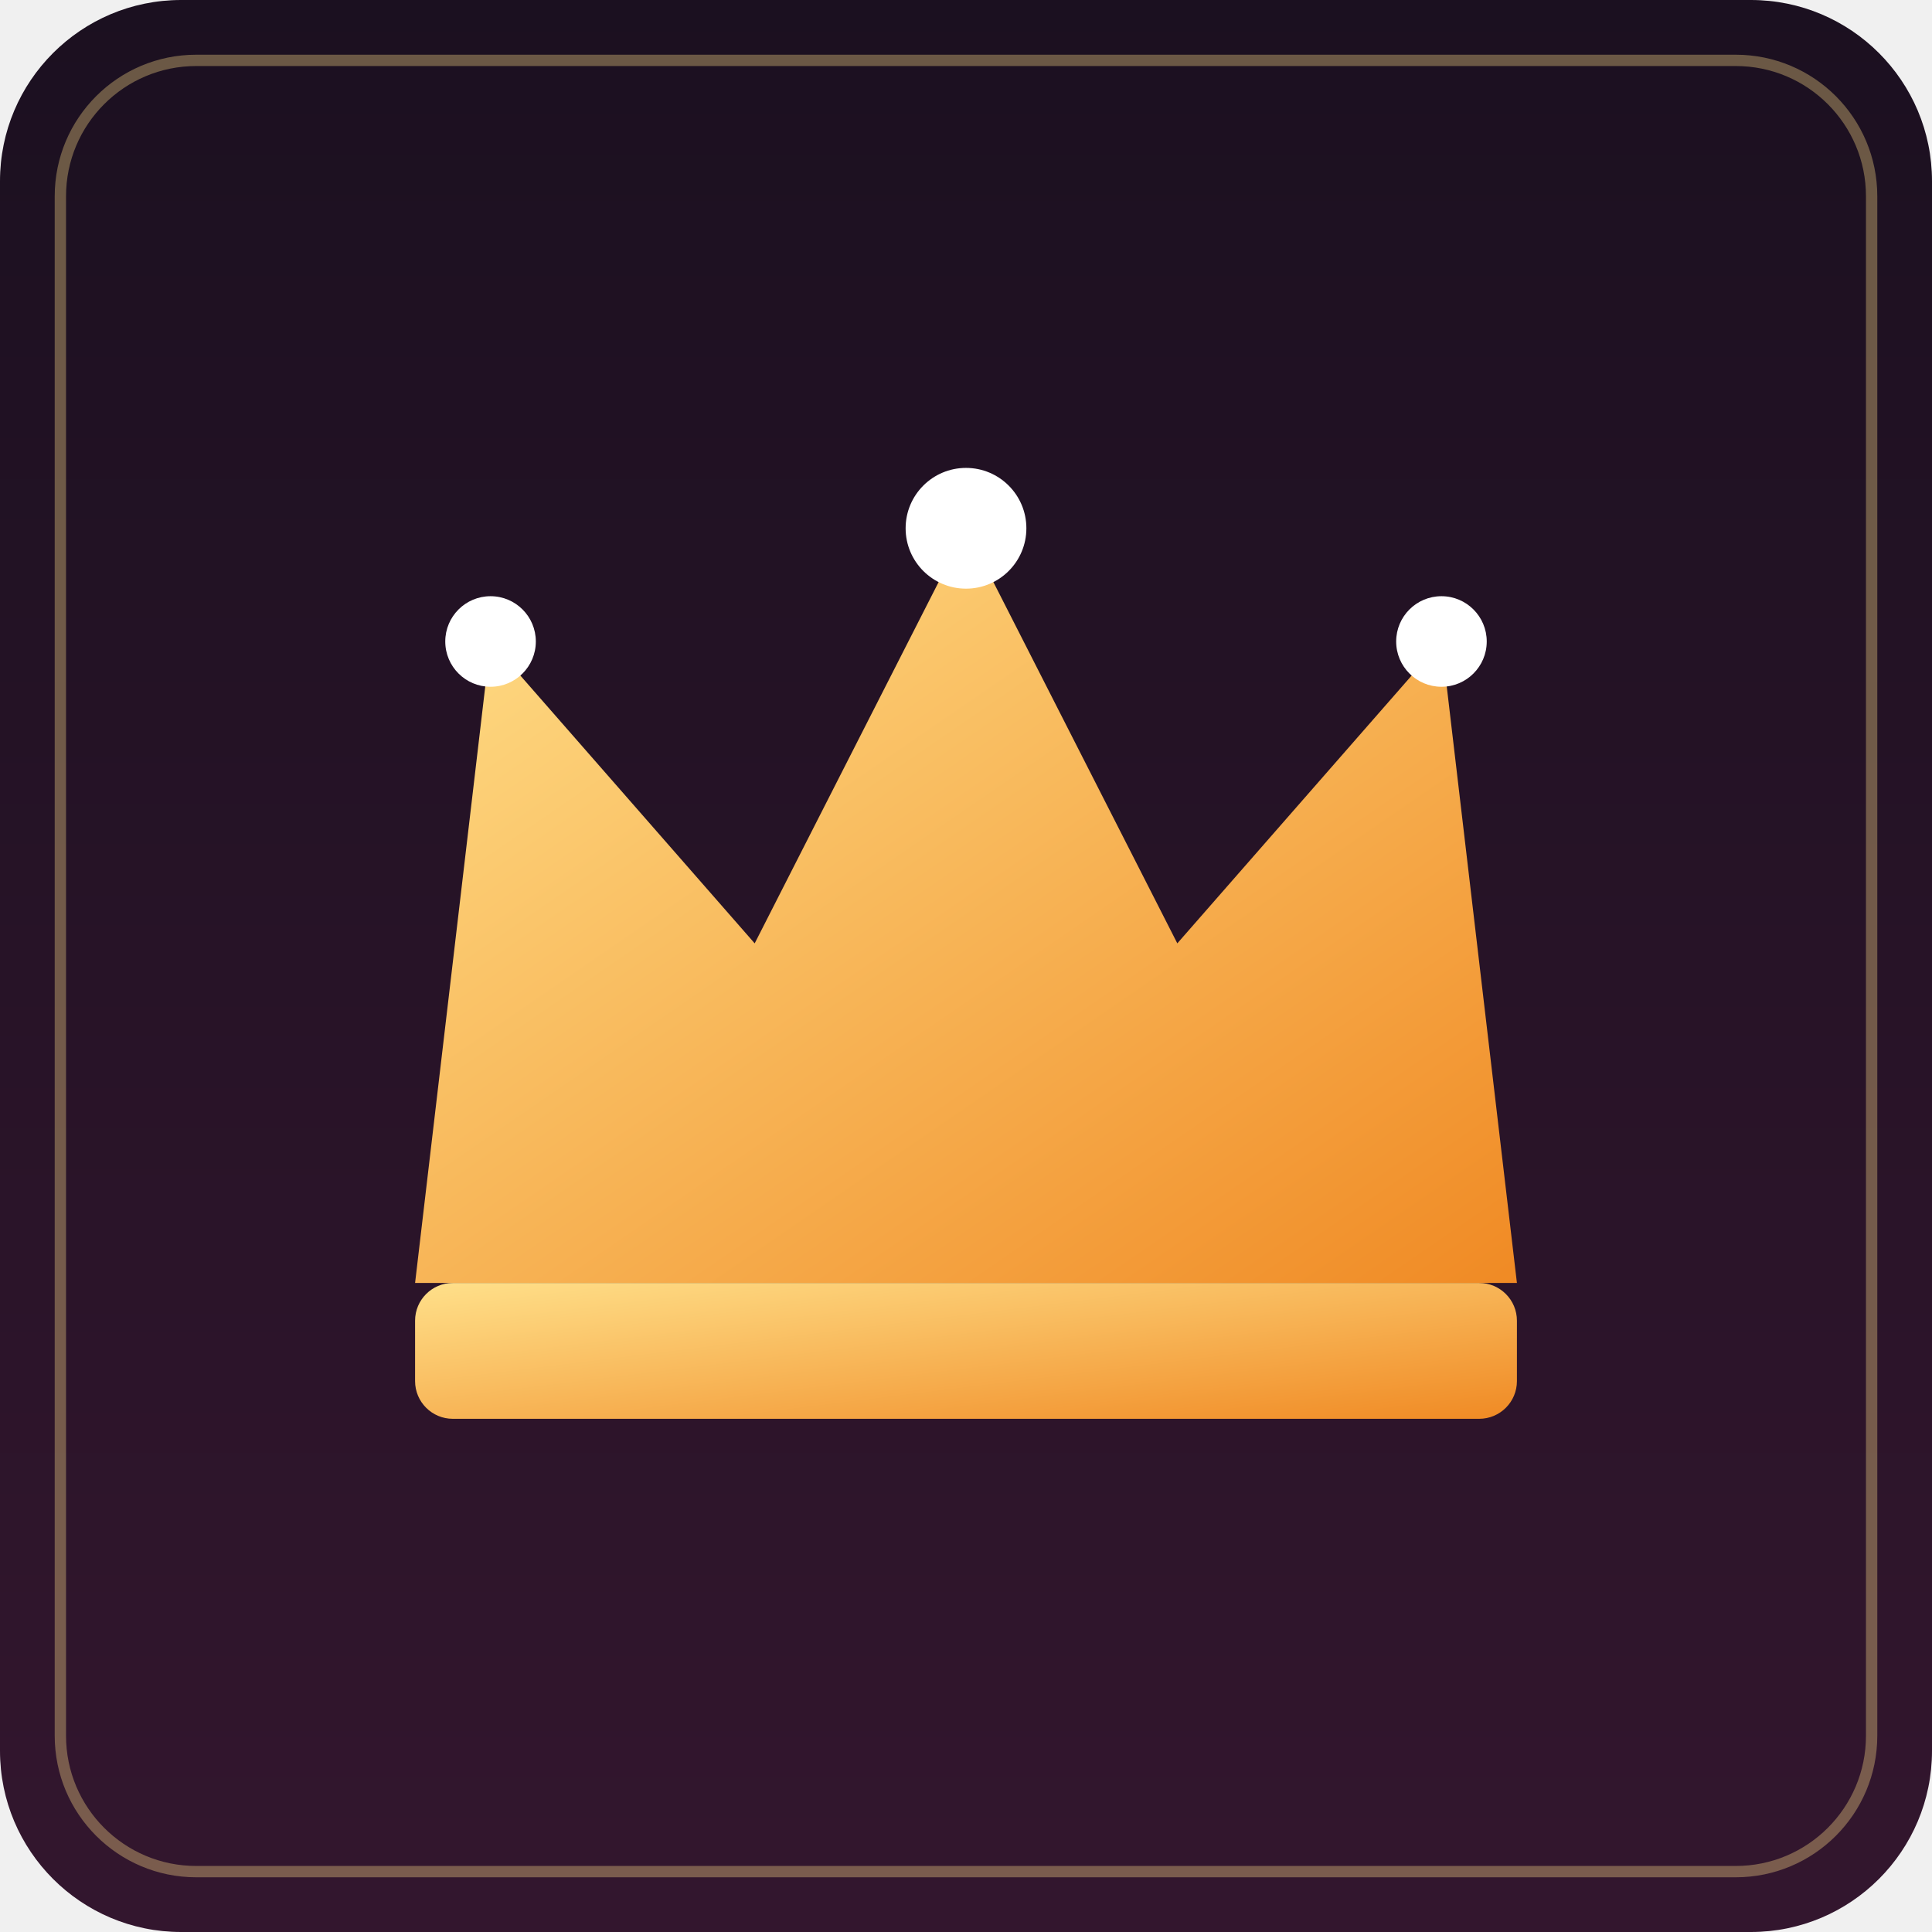
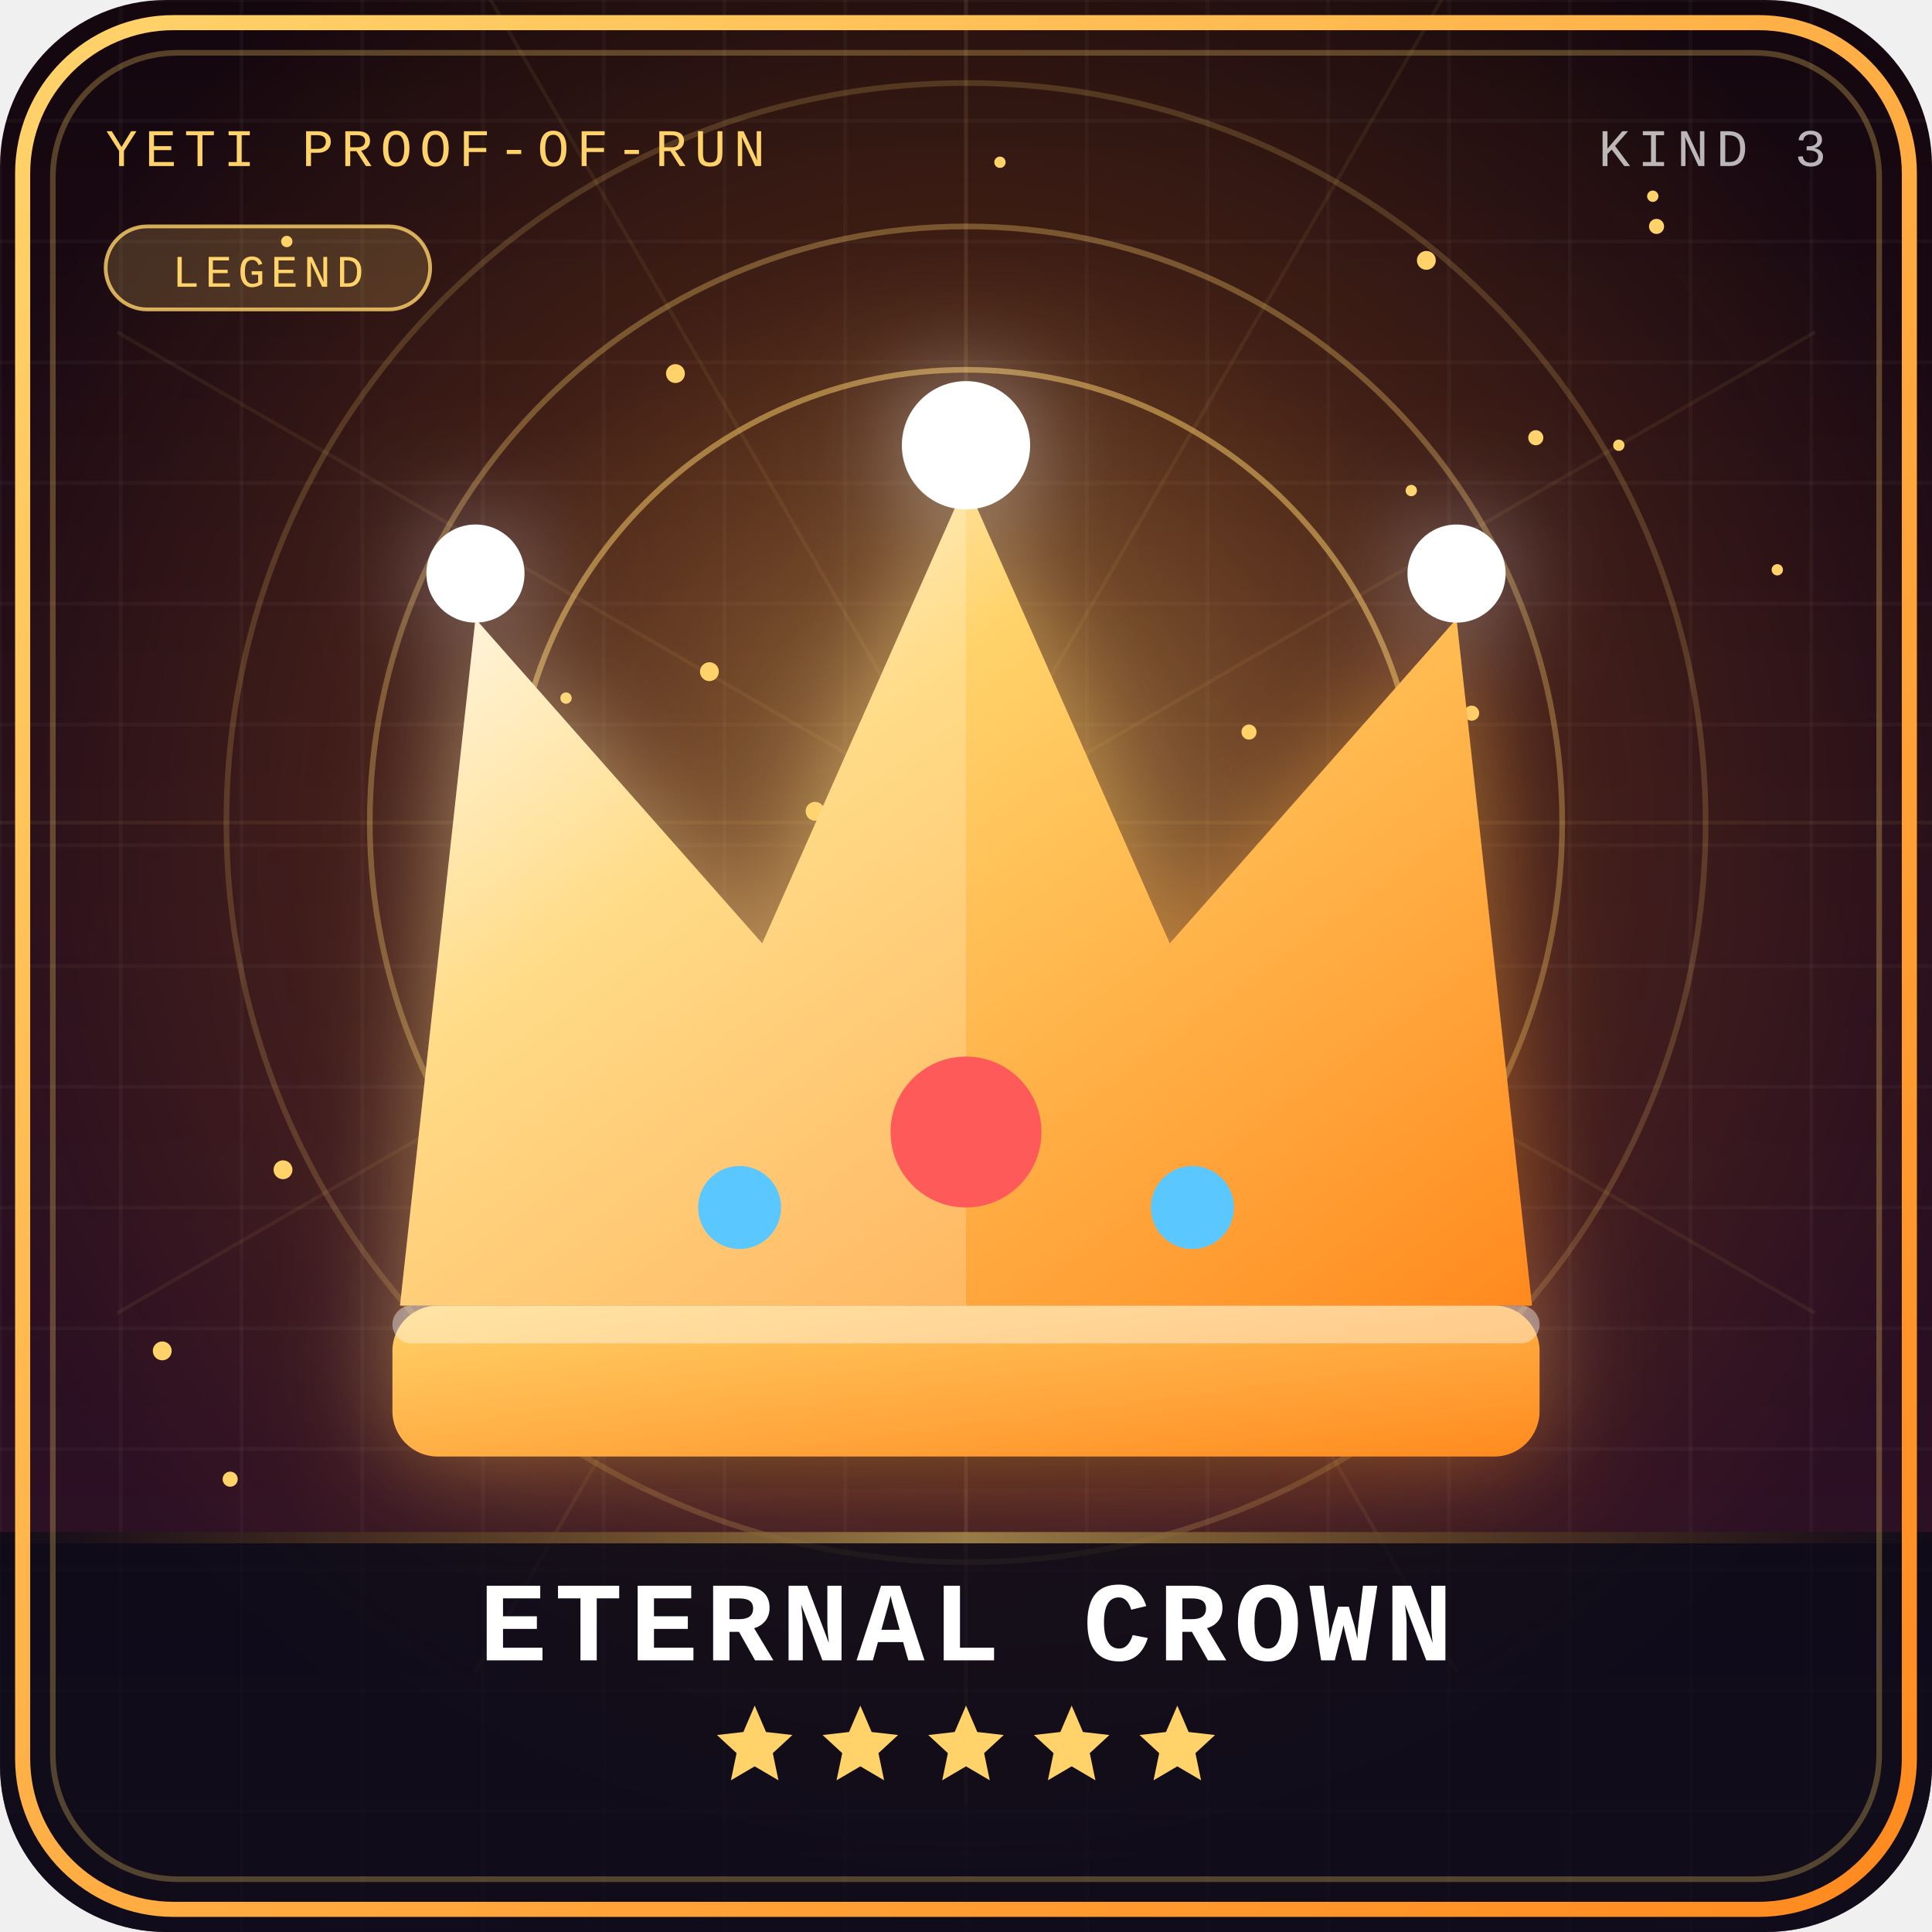
<svg xmlns="http://www.w3.org/2000/svg" viewBox="0 0 512 512">
  <defs>
    <linearGradient id="bg" x1="0" y1="0" x2="0" y2="1">
-       <stop offset="0" stop-color="#1b1020" />
-       <stop offset="1" stop-color="#33162e" />
-     </linearGradient>
+       <stop offset="0" stop-color="#14070e" />
+       <stop offset="1" stop-color="#33122a" />
+     </linearGradient>
+     <radialGradient id="rg" cx="50%" cy="43%" r="55%">
+       <stop offset="0" stop-color="#ffd36a" stop-opacity=".55" />
+       <stop offset=".55" stop-color="#ff8a1f" stop-opacity=".16" />
+       <stop offset="1" stop-color="#ff8a1f" stop-opacity="0" />
+     </radialGradient>
    <linearGradient id="g" x1="0" y1="0" x2="1" y2="1">
-       <stop offset="0" stop-color="#ffe08a" />
-       <stop offset="1" stop-color="#f08a24" />
-     </linearGradient>
+       <stop offset="0" stop-color="#ffffff" />
+       <stop offset=".35" stop-color="#ffd36a" />
+       <stop offset="1" stop-color="#ff8a1f" />
+     </linearGradient>
+     <linearGradient id="gd" x1="0" y1="0" x2="1" y2="1">
+       <stop offset="0" stop-color="#ffd36a" />
+       <stop offset="1" stop-color="#ff8a1f" />
+     </linearGradient>
+     <linearGradient id="bar" x1="0" y1="0" x2="1" y2="0">
+       <stop offset="0" stop-color="#ff8a1f" stop-opacity=".0" />
+       <stop offset=".5" stop-color="#ffd36a" stop-opacity=".55" />
+       <stop offset="1" stop-color="#ff8a1f" stop-opacity=".0" />
+     </linearGradient>
+     <linearGradient id="sh" x1="0" y1="0" x2="1" y2="0">
+       <stop offset="0" stop-color="#fff" stop-opacity="0" />
+       <stop offset=".5" stop-color="#fff" stop-opacity=".22" />
+       <stop offset="1" stop-color="#fff" stop-opacity="0" />
+     </linearGradient>
+     <filter id="blur" x="-30%" y="-30%" width="160%" height="160%">
+       <feGaussianBlur stdDeviation="14" />
+     </filter>
+     <clipPath id="card">
+       <rect width="512" height="512" rx="44" />
+     </clipPath>
  </defs>
-   <rect width="512" height="512" rx="48" fill="url(#bg)" />
-   <rect x="16" y="16" width="480" height="480" rx="36" fill="none" stroke="#ffe08a" stroke-opacity=".35" stroke-width="3" />
-   <path d="M110 340 L130 170 L200 250 L256 140 L312 250 L382 170 L402 340 Z" fill="url(#g)" />
-   <rect x="110" y="340" width="292" height="36" rx="10" fill="url(#g)" />
-   <circle cx="256" cy="140" r="16" fill="#fff" />
-   <circle cx="130" cy="170" r="12" fill="#fff" />
-   <circle cx="382" cy="170" r="12" fill="#fff" />
+   <g clip-path="url(#card)">
+     <rect width="512" height="512" fill="url(#bg)" />
+     <line x1="0" y1="0" x2="512" y2="0" stroke="#fff" stroke-opacity=".035" />
+     <line x1="0" y1="32" x2="512" y2="32" stroke="#fff" stroke-opacity=".035" />
+     <line x1="0" y1="64" x2="512" y2="64" stroke="#fff" stroke-opacity=".035" />
+     <line x1="0" y1="96" x2="512" y2="96" stroke="#fff" stroke-opacity=".035" />
+     <line x1="0" y1="128" x2="512" y2="128" stroke="#fff" stroke-opacity=".035" />
+     <line x1="0" y1="160" x2="512" y2="160" stroke="#fff" stroke-opacity=".035" />
+     <line x1="0" y1="192" x2="512" y2="192" stroke="#fff" stroke-opacity=".035" />
+     <line x1="0" y1="224" x2="512" y2="224" stroke="#fff" stroke-opacity=".035" />
+     <line x1="0" y1="256" x2="512" y2="256" stroke="#fff" stroke-opacity=".035" />
+     <line x1="0" y1="288" x2="512" y2="288" stroke="#fff" stroke-opacity=".035" />
+     <line x1="0" y1="320" x2="512" y2="320" stroke="#fff" stroke-opacity=".035" />
+     <line x1="0" y1="352" x2="512" y2="352" stroke="#fff" stroke-opacity=".035" />
+     <line x1="0" y1="384" x2="512" y2="384" stroke="#fff" stroke-opacity=".035" />
+     <line x1="0" y1="416" x2="512" y2="416" stroke="#fff" stroke-opacity=".035" />
+     <line x1="0" y1="448" x2="512" y2="448" stroke="#fff" stroke-opacity=".035" />
+     <line x1="0" y1="480" x2="512" y2="480" stroke="#fff" stroke-opacity=".035" />
+     <line x1="0" y1="0" x2="0" y2="512" stroke="#fff" stroke-opacity=".035" />
+     <line x1="32" y1="0" x2="32" y2="512" stroke="#fff" stroke-opacity=".035" />
+     <line x1="64" y1="0" x2="64" y2="512" stroke="#fff" stroke-opacity=".035" />
+     <line x1="96" y1="0" x2="96" y2="512" stroke="#fff" stroke-opacity=".035" />
+     <line x1="128" y1="0" x2="128" y2="512" stroke="#fff" stroke-opacity=".035" />
+     <line x1="160" y1="0" x2="160" y2="512" stroke="#fff" stroke-opacity=".035" />
+     <line x1="192" y1="0" x2="192" y2="512" stroke="#fff" stroke-opacity=".035" />
+     <line x1="224" y1="0" x2="224" y2="512" stroke="#fff" stroke-opacity=".035" />
+     <line x1="256" y1="0" x2="256" y2="512" stroke="#fff" stroke-opacity=".035" />
+     <line x1="288" y1="0" x2="288" y2="512" stroke="#fff" stroke-opacity=".035" />
+     <line x1="320" y1="0" x2="320" y2="512" stroke="#fff" stroke-opacity=".035" />
+     <line x1="352" y1="0" x2="352" y2="512" stroke="#fff" stroke-opacity=".035" />
+     <line x1="384" y1="0" x2="384" y2="512" stroke="#fff" stroke-opacity=".035" />
+     <line x1="416" y1="0" x2="416" y2="512" stroke="#fff" stroke-opacity=".035" />
+     <line x1="448" y1="0" x2="448" y2="512" stroke="#fff" stroke-opacity=".035" />
+     <line x1="480" y1="0" x2="480" y2="512" stroke="#fff" stroke-opacity=".035" />
+     <rect width="512" height="512" fill="url(#rg)" />
+     <line x1="256" y1="218" x2="516" y2="218" stroke="#ffd36a" stroke-opacity=".07" />
+     <line x1="256" y1="218" x2="481" y2="348" stroke="#ffd36a" stroke-opacity=".07" />
+     <line x1="256" y1="218" x2="386" y2="443" stroke="#ffd36a" stroke-opacity=".07" />
+     <line x1="256" y1="218" x2="256" y2="478" stroke="#ffd36a" stroke-opacity=".07" />
+     <line x1="256" y1="218" x2="126" y2="443" stroke="#ffd36a" stroke-opacity=".07" />
+     <line x1="256" y1="218" x2="31" y2="348" stroke="#ffd36a" stroke-opacity=".07" />
+     <line x1="256" y1="218" x2="-4" y2="218" stroke="#ffd36a" stroke-opacity=".07" />
+     <line x1="256" y1="218" x2="31" y2="88" stroke="#ffd36a" stroke-opacity=".07" />
+     <line x1="256" y1="218" x2="126" y2="-7" stroke="#ffd36a" stroke-opacity=".07" />
+     <line x1="256" y1="218" x2="256" y2="-42" stroke="#ffd36a" stroke-opacity=".07" />
+     <line x1="256" y1="218" x2="386" y2="-7" stroke="#ffd36a" stroke-opacity=".07" />
+     <line x1="256" y1="218" x2="481" y2="88" stroke="#ffd36a" stroke-opacity=".07" />
+     <circle cx="256" cy="218" r="120" fill="none" stroke="#ffd36a" stroke-opacity="0.5" stroke-width="1.5" />
+     <circle cx="256" cy="218" r="158" fill="none" stroke="#ffd36a" stroke-opacity="0.32" stroke-width="1.5" />
+     <circle cx="256" cy="218" r="196" fill="none" stroke="#ffd36a" stroke-opacity="0.18" stroke-width="1.5" />
+     <circle cx="150" cy="185" r="1.5" fill="#ffd36a">
+       <animate attributeName="opacity" values="0.1;0.95;0.1" dur="5.0s" begin="-1.9s" repeatCount="indefinite" />
+       <animateTransform attributeName="transform" type="translate" values="0 0;0 -18;0 0" dur="8.5s" begin="-1.9s" repeatCount="indefinite" />
+     </circle>
+     <circle cx="76" cy="64" r="1.5" fill="#ffd36a">
+       <animate attributeName="opacity" values="0.1;0.95;0.1" dur="3.9s" begin="-3.7s" repeatCount="indefinite" />
+       <animateTransform attributeName="transform" type="translate" values="0 0;0 -18;0 0" dur="6.6s" begin="-3.7s" repeatCount="indefinite" />
+     </circle>
+     <circle cx="439" cy="60" r="2" fill="#ffd36a">
+       <animate attributeName="opacity" values="0.1;0.95;0.1" dur="4.3s" begin="-1.4s" repeatCount="indefinite" />
+       <animateTransform attributeName="transform" type="translate" values="0 0;0 -18;0 0" dur="7.3s" begin="-1.4s" repeatCount="indefinite" />
+     </circle>
+     <circle cx="429" cy="118" r="1.5" fill="#ffd36a">
+       <animate attributeName="opacity" values="0.1;0.95;0.1" dur="3.4s" begin="-3.8s" repeatCount="indefinite" />
+       <animateTransform attributeName="transform" type="translate" values="0 0;0 -18;0 0" dur="5.8s" begin="-3.8s" repeatCount="indefinite" />
+     </circle>
+     <circle cx="43" cy="358" r="2.5" fill="#ffd36a">
+       <animate attributeName="opacity" values="0.1;0.95;0.1" dur="5.3s" begin="-0.8s" repeatCount="indefinite" />
+       <animateTransform attributeName="transform" type="translate" values="0 0;0 -18;0 0" dur="9.0s" begin="-0.8s" repeatCount="indefinite" />
+     </circle>
+     <circle cx="188" cy="178" r="2.5" fill="#ffd36a">
+       <animate attributeName="opacity" values="0.1;0.95;0.1" dur="2.8s" begin="-2.4s" repeatCount="indefinite" />
+       <animateTransform attributeName="transform" type="translate" values="0 0;0 -18;0 0" dur="4.8s" begin="-2.4s" repeatCount="indefinite" />
+     </circle>
+     <circle cx="373" cy="228" r="2" fill="#ffd36a">
+       <animate attributeName="opacity" values="0.1;0.95;0.1" dur="3.1s" begin="-1.9s" repeatCount="indefinite" />
+       <animateTransform attributeName="transform" type="translate" values="0 0;0 -18;0 0" dur="5.3s" begin="-1.9s" repeatCount="indefinite" />
+     </circle>
+     <circle cx="75" cy="310" r="2.5" fill="#ffd36a">
+       <animate attributeName="opacity" values="0.1;0.95;0.1" dur="2.5s" begin="-1.2s" repeatCount="indefinite" />
+       <animateTransform attributeName="transform" type="translate" values="0 0;0 -18;0 0" dur="4.3s" begin="-1.2s" repeatCount="indefinite" />
+     </circle>
+     <circle cx="390" cy="189" r="2" fill="#ffd36a">
+       <animate attributeName="opacity" values="0.1;0.95;0.1" dur="3.9s" begin="-2.4s" repeatCount="indefinite" />
+       <animateTransform attributeName="transform" type="translate" values="0 0;0 -18;0 0" dur="6.7s" begin="-2.4s" repeatCount="indefinite" />
+     </circle>
+     <circle cx="250" cy="261" r="2" fill="#ffd36a">
+       <animate attributeName="opacity" values="0.1;0.95;0.1" dur="3.3s" begin="-1.0s" repeatCount="indefinite" />
+       <animateTransform attributeName="transform" type="translate" values="0 0;0 -18;0 0" dur="5.6s" begin="-1.0s" repeatCount="indefinite" />
+     </circle>
+     <circle cx="438" cy="52" r="1.5" fill="#ffd36a">
+       <animate attributeName="opacity" values="0.1;0.95;0.1" dur="2.7s" begin="-2.5s" repeatCount="indefinite" />
+       <animateTransform attributeName="transform" type="translate" values="0 0;0 -18;0 0" dur="4.5s" begin="-2.5s" repeatCount="indefinite" />
+     </circle>
+     <circle cx="173" cy="295" r="3" fill="#ffd36a">
+       <animate attributeName="opacity" values="0.1;0.95;0.1" dur="5.0s" begin="-0.6s" repeatCount="indefinite" />
+       <animateTransform attributeName="transform" type="translate" values="0 0;0 -18;0 0" dur="8.4s" begin="-0.6s" repeatCount="indefinite" />
+     </circle>
+     <circle cx="374" cy="130" r="1.5" fill="#ffd36a">
+       <animate attributeName="opacity" values="0.1;0.95;0.1" dur="3.9s" begin="-0.8s" repeatCount="indefinite" />
+       <animateTransform attributeName="transform" type="translate" values="0 0;0 -18;0 0" dur="6.7s" begin="-0.8s" repeatCount="indefinite" />
+     </circle>
+     <circle cx="353" cy="255" r="2.5" fill="#ffd36a">
+       <animate attributeName="opacity" values="0.1;0.95;0.1" dur="3.1s" begin="-1.7s" repeatCount="indefinite" />
+       <animateTransform attributeName="transform" type="translate" values="0 0;0 -18;0 0" dur="5.3s" begin="-1.7s" repeatCount="indefinite" />
+     </circle>
+     <circle cx="331" cy="194" r="2" fill="#ffd36a">
+       <animate attributeName="opacity" values="0.1;0.95;0.1" dur="5.7s" begin="-0.4s" repeatCount="indefinite" />
+       <animateTransform attributeName="transform" type="translate" values="0 0;0 -18;0 0" dur="9.6s" begin="-0.4s" repeatCount="indefinite" />
+     </circle>
+     <circle cx="61" cy="392" r="2" fill="#ffd36a">
+       <animate attributeName="opacity" values="0.1;0.95;0.1" dur="3.5s" begin="-2.3s" repeatCount="indefinite" />
+       <animateTransform attributeName="transform" type="translate" values="0 0;0 -18;0 0" dur="5.9s" begin="-2.3s" repeatCount="indefinite" />
+     </circle>
+     <circle cx="471" cy="151" r="1.5" fill="#ffd36a">
+       <animate attributeName="opacity" values="0.1;0.95;0.1" dur="3.7s" begin="-0.7s" repeatCount="indefinite" />
+       <animateTransform attributeName="transform" type="translate" values="0 0;0 -18;0 0" dur="6.2s" begin="-0.7s" repeatCount="indefinite" />
+     </circle>
+     <circle cx="265" cy="43" r="1.5" fill="#ffd36a">
+       <animate attributeName="opacity" values="0.1;0.95;0.1" dur="3.7s" begin="-0.3s" repeatCount="indefinite" />
+       <animateTransform attributeName="transform" type="translate" values="0 0;0 -18;0 0" dur="6.4s" begin="-0.3s" repeatCount="indefinite" />
+     </circle>
+     <circle cx="176" cy="375" r="2.5" fill="#ffd36a">
+       <animate attributeName="opacity" values="0.1;0.95;0.1" dur="2.6s" begin="-1.2s" repeatCount="indefinite" />
+       <animateTransform attributeName="transform" type="translate" values="0 0;0 -18;0 0" dur="4.4s" begin="-1.2s" repeatCount="indefinite" />
+     </circle>
+     <circle cx="108" cy="363" r="3" fill="#ffd36a">
+       <animate attributeName="opacity" values="0.1;0.95;0.1" dur="5.5s" begin="-3.5s" repeatCount="indefinite" />
+       <animateTransform attributeName="transform" type="translate" values="0 0;0 -18;0 0" dur="9.4s" begin="-3.5s" repeatCount="indefinite" />
+     </circle>
+     <circle cx="378" cy="69" r="2.5" fill="#ffd36a">
+       <animate attributeName="opacity" values="0.1;0.95;0.1" dur="4.7s" begin="-3.6s" repeatCount="indefinite" />
+       <animateTransform attributeName="transform" type="translate" values="0 0;0 -18;0 0" dur="7.9s" begin="-3.6s" repeatCount="indefinite" />
+     </circle>
+     <circle cx="179" cy="99" r="2.5" fill="#ffd36a">
+       <animate attributeName="opacity" values="0.1;0.95;0.1" dur="3.8s" begin="-3.8s" repeatCount="indefinite" />
+       <animateTransform attributeName="transform" type="translate" values="0 0;0 -18;0 0" dur="6.5s" begin="-3.8s" repeatCount="indefinite" />
+     </circle>
+     <circle cx="199" cy="323" r="1.5" fill="#ffd36a">
+       <animate attributeName="opacity" values="0.1;0.95;0.1" dur="3.8s" begin="-1.8s" repeatCount="indefinite" />
+       <animateTransform attributeName="transform" type="translate" values="0 0;0 -18;0 0" dur="6.4s" begin="-1.8s" repeatCount="indefinite" />
+     </circle>
+     <circle cx="216" cy="215" r="2.5" fill="#ffd36a">
+       <animate attributeName="opacity" values="0.1;0.95;0.1" dur="4.5s" begin="-1.8s" repeatCount="indefinite" />
+       <animateTransform attributeName="transform" type="translate" values="0 0;0 -18;0 0" dur="7.7s" begin="-1.8s" repeatCount="indefinite" />
+     </circle>
+     <circle cx="136" cy="247" r="2" fill="#ffd36a">
+       <animate attributeName="opacity" values="0.1;0.95;0.1" dur="2.9s" begin="-0.2s" repeatCount="indefinite" />
+       <animateTransform attributeName="transform" type="translate" values="0 0;0 -18;0 0" dur="4.9s" begin="-0.2s" repeatCount="indefinite" />
+     </circle>
+     <circle cx="407" cy="116" r="2" fill="#ffd36a">
+       <animate attributeName="opacity" values="0.1;0.95;0.1" dur="4.6s" begin="-2.2s" repeatCount="indefinite" />
+       <animateTransform attributeName="transform" type="translate" values="0 0;0 -18;0 0" dur="7.9s" begin="-2.2s" repeatCount="indefinite" />
+     </circle>
+     <ellipse cx="256" cy="372" rx="110" ry="14" fill="#000" opacity=".45" filter="url(#blur)" />
+     <g>
+       <animateTransform attributeName="transform" type="translate" values="0 0;0 -9;0 0" dur="3.6s" repeatCount="indefinite" />
+       <g filter="url(#blur)" opacity=".5">
+         <g>
+           <path d="M106 346 L126 164 L202 250 L256 128 L310 250 L386 164 L406 346 Z" fill="url(#g)" />
+           <path d="M256 128 L256 346 L106 346 L126 164 L202 250 Z" fill="#fff" fill-opacity=".2" />
+           <rect x="104" y="346" width="304" height="40" rx="12" fill="url(#gd)" />
+           <rect x="104" y="346" width="304" height="10" rx="5" fill="#fff" fill-opacity=".4" />
+           <circle cx="256" cy="118" r="17" fill="#fff" />
+           <circle cx="126" cy="152" r="13" fill="#fff" />
+           <circle cx="386" cy="152" r="13" fill="#fff" />
+           <circle cx="256" cy="300" r="20" fill="#ff5a5a" />
+           <circle cx="196" cy="320" r="11" fill="#5ac8ff" />
+           <circle cx="316" cy="320" r="11" fill="#5ac8ff" />
+         </g>
+       </g>
+       <g>
+         <path d="M106 346 L126 164 L202 250 L256 128 L310 250 L386 164 L406 346 Z" fill="url(#g)" />
+         <path d="M256 128 L256 346 L106 346 L126 164 L202 250 Z" fill="#fff" fill-opacity=".2" />
+         <rect x="104" y="346" width="304" height="40" rx="12" fill="url(#gd)" />
+         <rect x="104" y="346" width="304" height="10" rx="5" fill="#fff" fill-opacity=".4" />
+         <circle cx="256" cy="118" r="17" fill="#fff" />
+         <circle cx="126" cy="152" r="13" fill="#fff" />
+         <circle cx="386" cy="152" r="13" fill="#fff" />
+         <circle cx="256" cy="300" r="20" fill="#ff5a5a" />
+         <circle cx="196" cy="320" r="11" fill="#5ac8ff" />
+         <circle cx="316" cy="320" r="11" fill="#5ac8ff" />
+       </g>
+     </g>
+     <rect x="0" y="406" width="512" height="106" fill="#050a16" fill-opacity=".72" />
+     <rect x="0" y="406" width="512" height="3" fill="url(#bar)" />
+     <text x="256" y="440" text-anchor="middle" font-family="'Silkscreen','Courier New',monospace" font-size="30" font-weight="700" fill="#ffffff" letter-spacing="2">ETERNAL CROWN</text>
+     <path d="M200 452 l3 7 7 .8-5.2 4.8 1.5 7.2-6.3-3.7-6.3 3.7 1.5-7.2-5.2-4.8 7-.8z" fill="#ffd36a" />
+     <path d="M228 452 l3 7 7 .8-5.2 4.8 1.5 7.2-6.3-3.7-6.3 3.7 1.5-7.2-5.2-4.8 7-.8z" fill="#ffd36a" />
+     <path d="M256 452 l3 7 7 .8-5.2 4.8 1.5 7.2-6.3-3.7-6.3 3.7 1.5-7.2-5.2-4.8 7-.8z" fill="#ffd36a" />
+     <path d="M284 452 l3 7 7 .8-5.2 4.8 1.5 7.2-6.3-3.7-6.3 3.7 1.5-7.2-5.2-4.8 7-.8z" fill="#ffd36a" />
+     <path d="M312 452 l3 7 7 .8-5.2 4.8 1.5 7.2-6.3-3.7-6.3 3.7 1.5-7.2-5.2-4.8 7-.8z" fill="#ffd36a" />
+     <text x="28" y="44" font-family="'Silkscreen','Courier New',monospace" font-size="14" fill="#ffd36a" letter-spacing="2">YETI PROOF-OF-RUN</text>
+     <text x="484" y="44" text-anchor="end" font-family="'Silkscreen','Courier New',monospace" font-size="14" fill="#fff" fill-opacity=".7" letter-spacing="2">KIND 3</text>
+     <rect x="28" y="60" width="86" height="22" rx="11" fill="#ffd36a" fill-opacity=".18" stroke="#ffd36a" stroke-opacity=".8" />
+     <text x="71" y="76" text-anchor="middle" font-family="'Silkscreen','Courier New',monospace" font-size="12" fill="#ffd36a" letter-spacing="1.5">LEGEND</text>
+     <rect x="-200" y="0" width="90" height="512" fill="url(#sh)" transform="skewX(-20)" clip-path="url(#card)">
+       <animate attributeName="x" values="-200;620;620" keyTimes="0;.45;1" dur="5s" repeatCount="indefinite" />
+     </rect>
+   </g>
+   <rect x="6" y="6" width="500" height="500" rx="40" fill="none" stroke="url(#gd)" stroke-width="4" />
+   <rect x="14" y="14" width="484" height="484" rx="33" fill="none" stroke="#ffd36a" stroke-opacity=".28" stroke-width="1.5" />
</svg>
